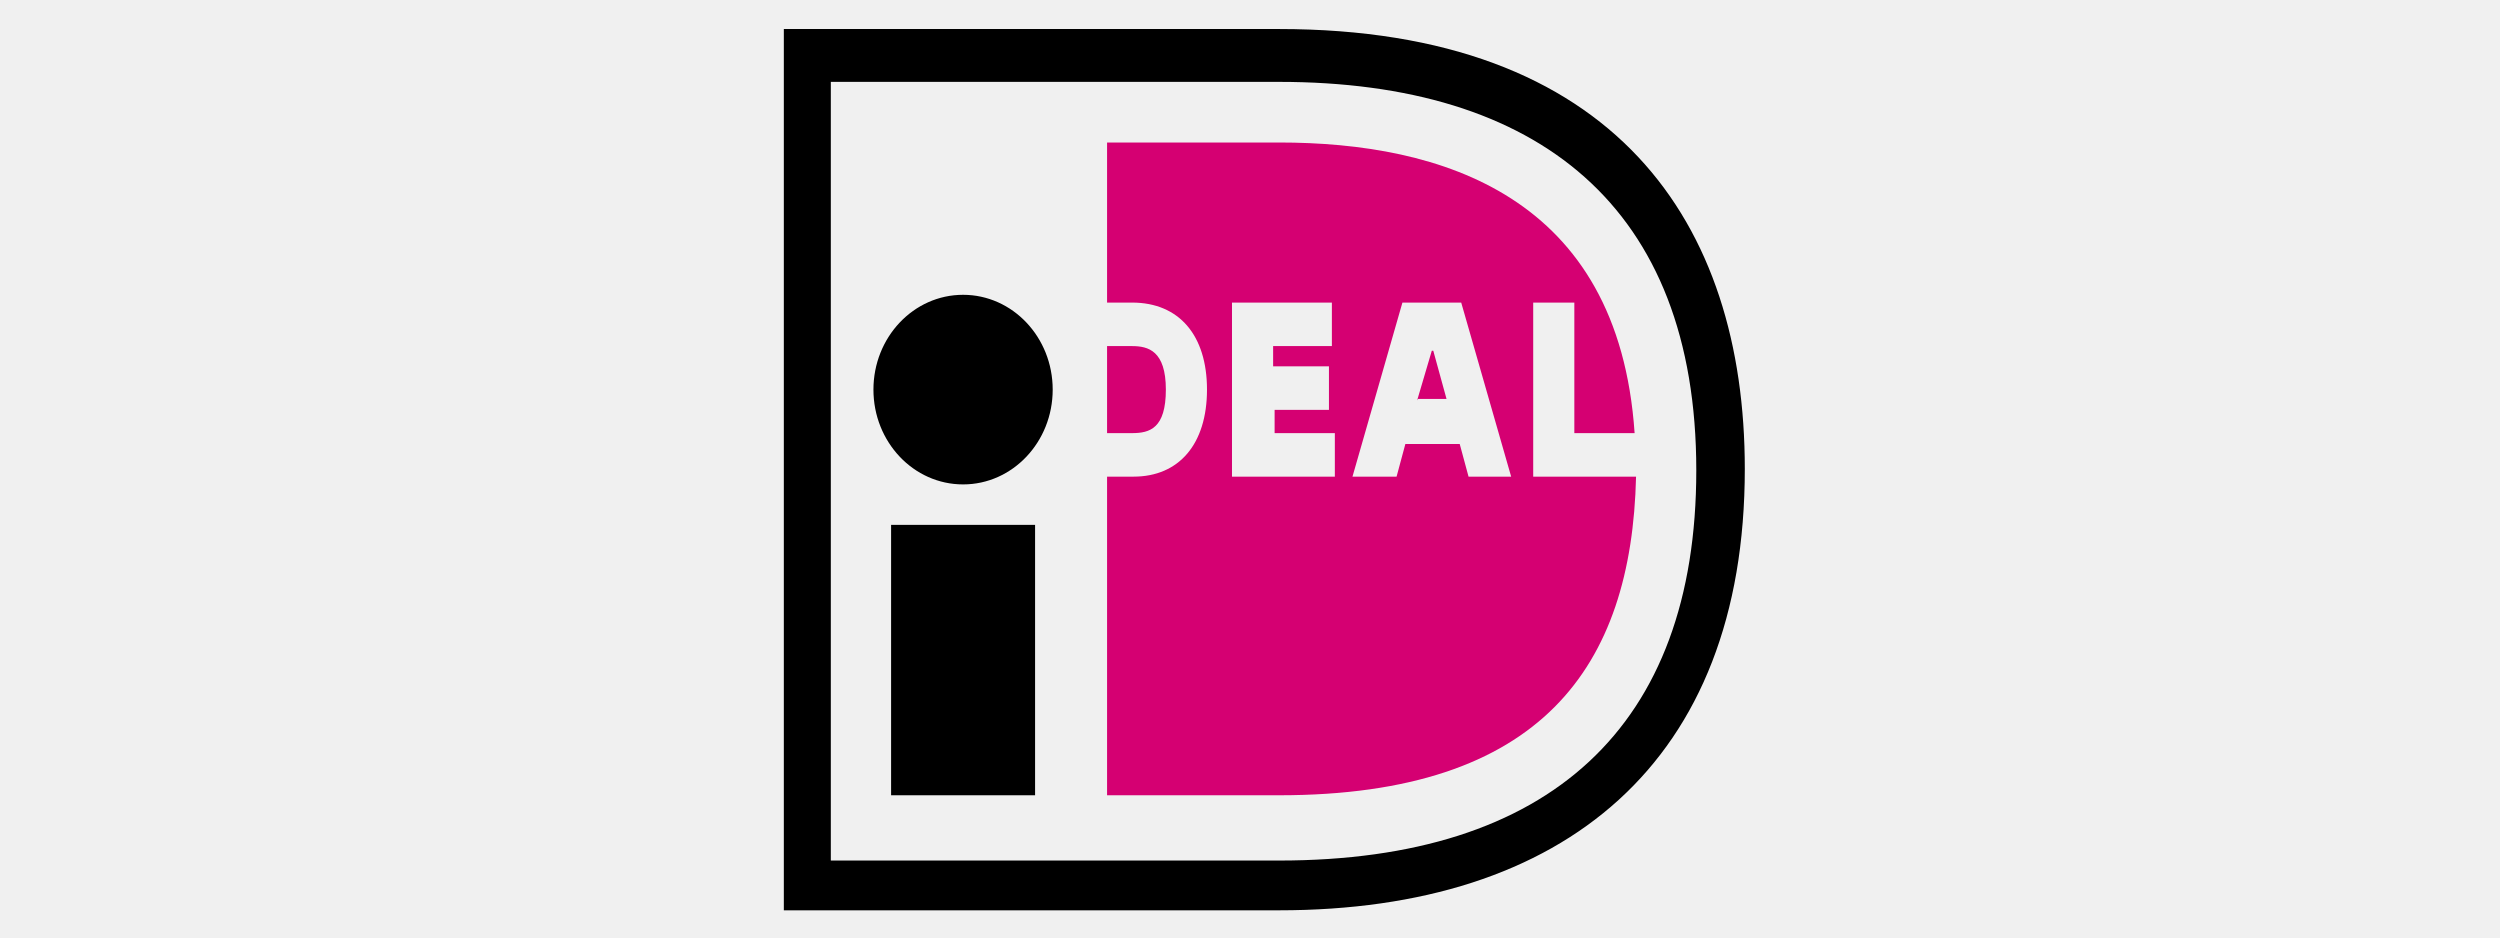
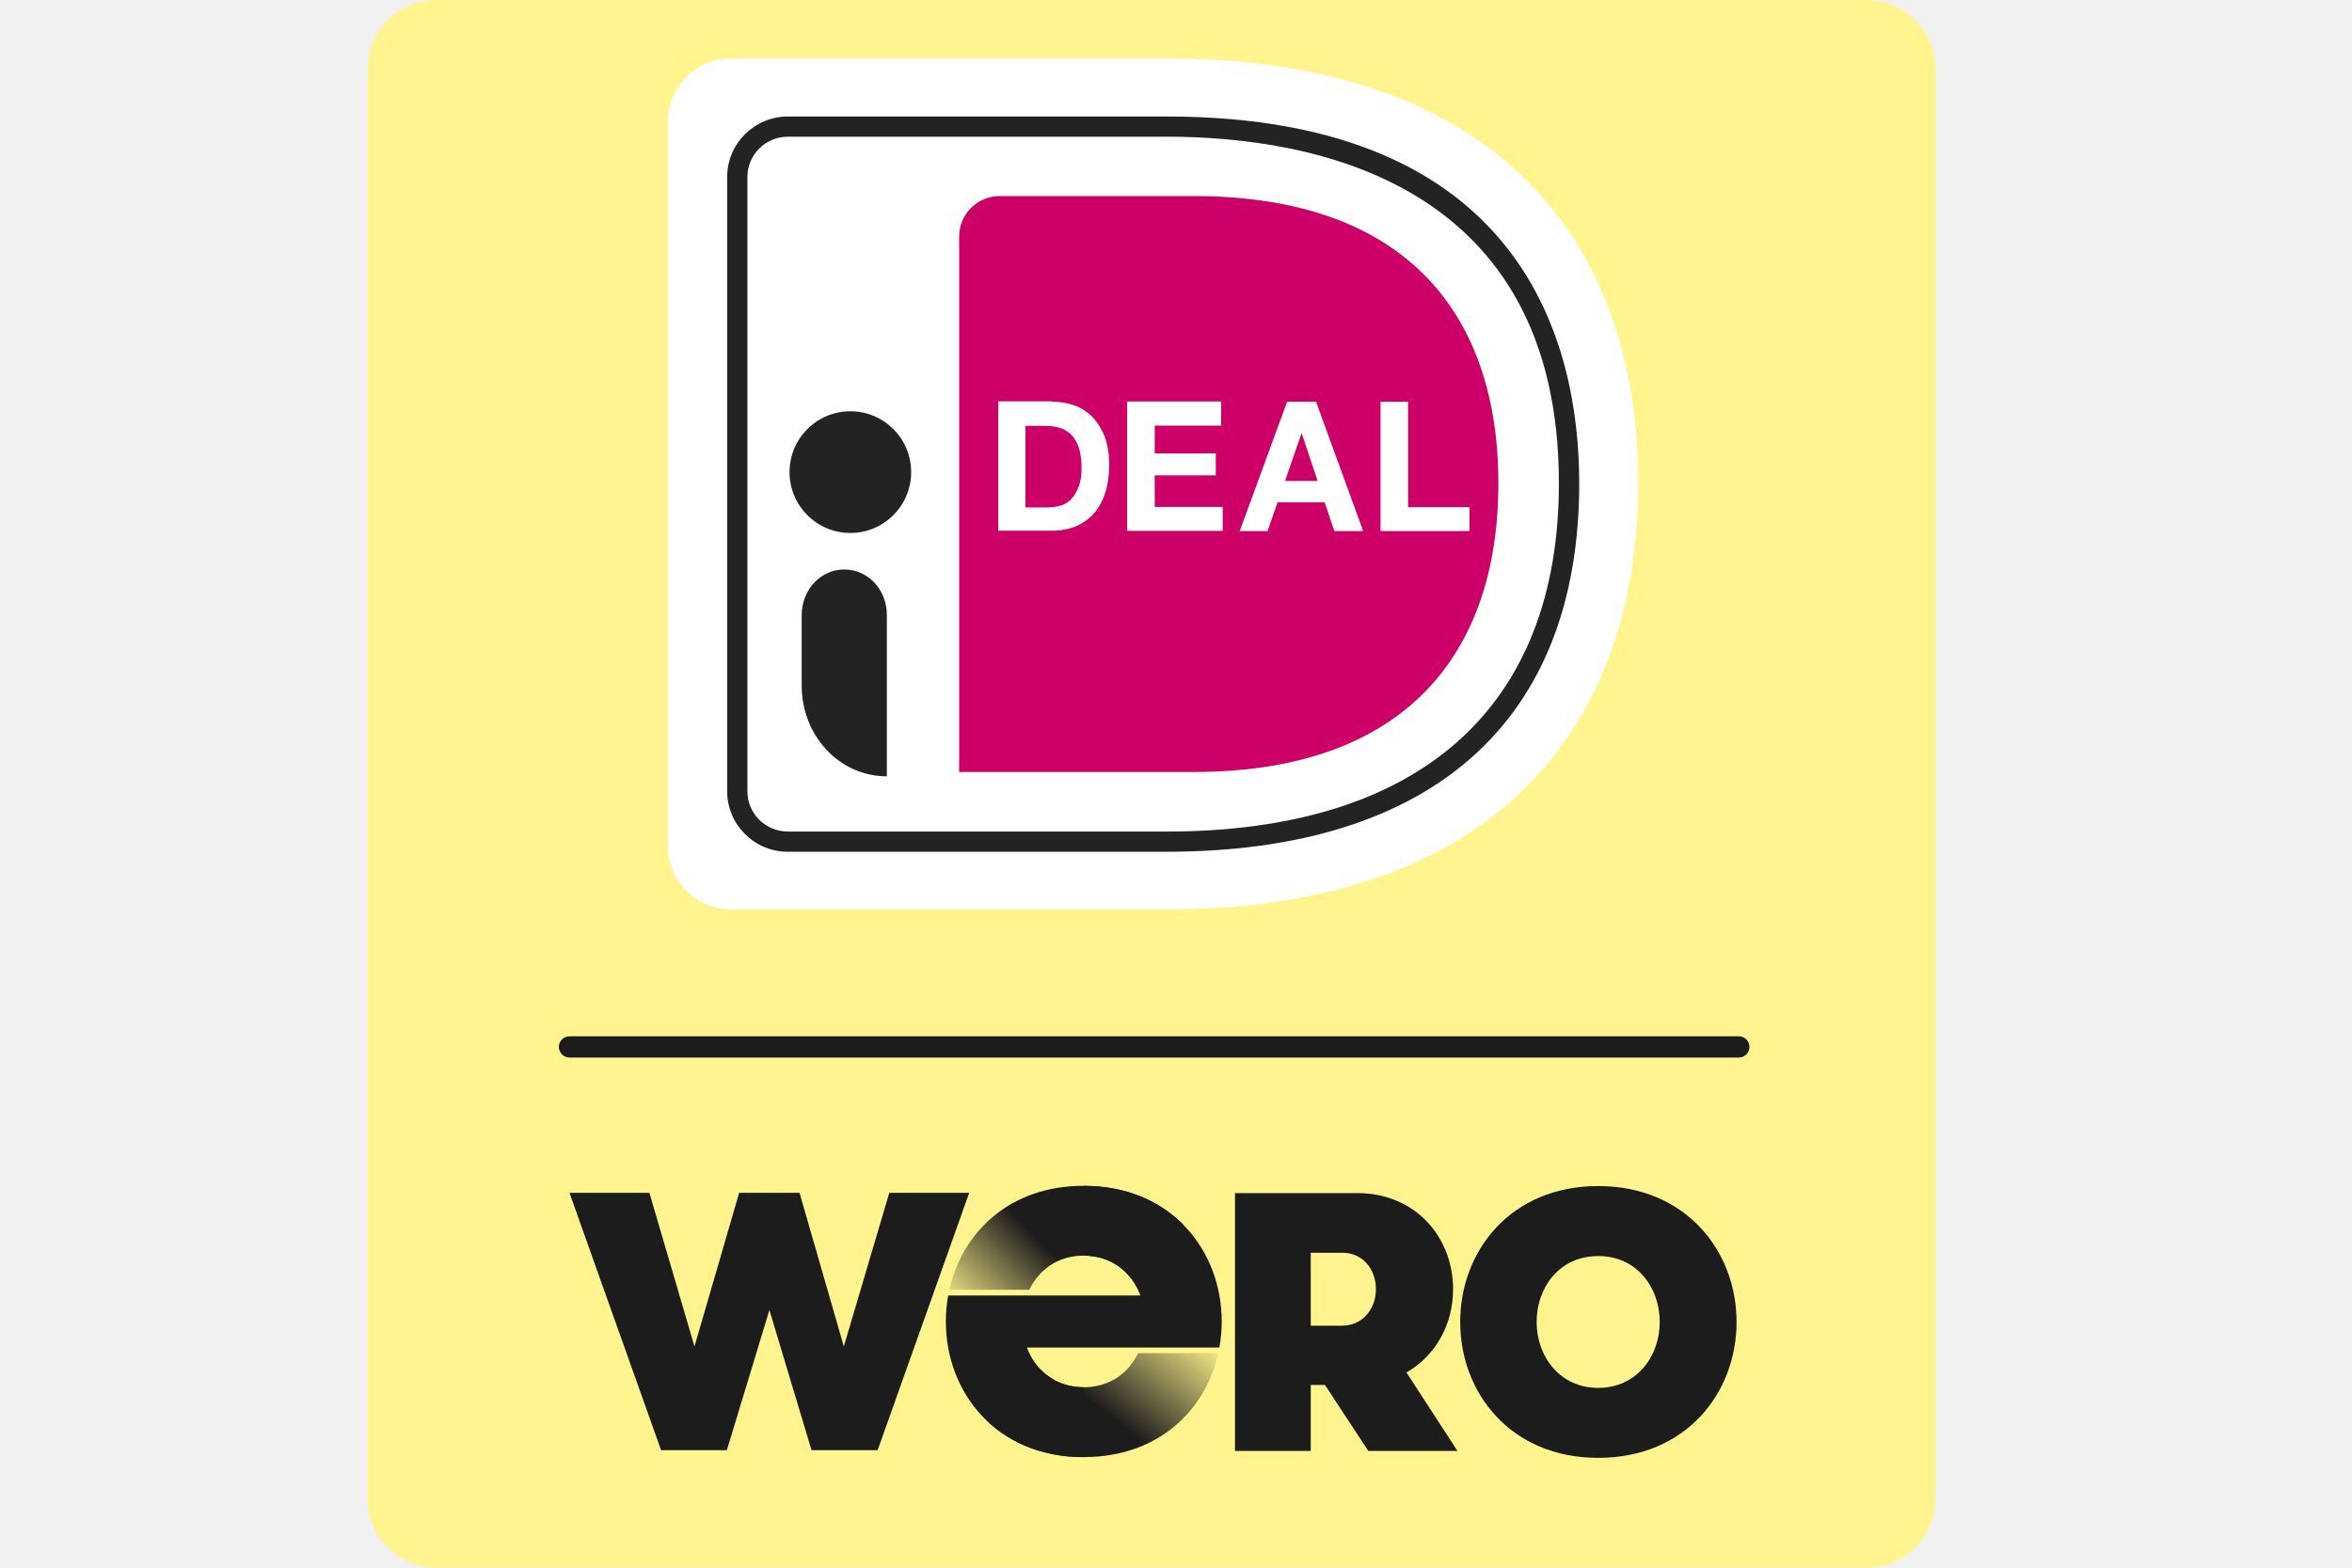
- <svg xmlns="http://www.w3.org/2000/svg" width="64" height="24" viewBox="0 0 64 24" fill="none">
-   <g clip-path="url(#clip0)">
-     <mask id="mask0" mask-type="alpha" maskUnits="userSpaceOnUse" x="13" y="-1" width="38" height="26">
-       <rect x="13" y="-1" width="38" height="26" fill="white" />
-     </mask>
-     <g mask="url(#mask0)">
-       <path fill-rule="evenodd" clip-rule="evenodd" d="M20.066 0.743H32.742C41.356 0.743 44.667 5.717 44.667 12.004C44.667 19.524 40.04 23.304 32.742 23.304H20.066V0.743ZM21.269 2.096V22.03H32.742C39.664 22.03 43.425 18.609 43.425 12.043C43.425 5.279 39.363 2.096 32.742 2.096H21.269ZM24.655 12.401C25.922 12.401 26.949 11.315 26.949 9.974C26.949 8.634 25.922 7.547 24.655 7.547C23.387 7.547 22.36 8.634 22.36 9.974C22.36 11.315 23.387 12.401 24.655 12.401ZM22.812 13.436H26.498V20.359H22.812V13.436Z" fill="black" />
-       <path fill-rule="evenodd" clip-rule="evenodd" d="M39.25 7.746H40.303V11.088H41.846C41.432 5.001 36.88 3.648 32.742 3.648H28.341V7.746H28.981C30.184 7.746 30.899 8.582 30.899 9.974C30.899 11.367 30.184 12.202 29.018 12.202H28.341V20.359H32.742C39.476 20.359 41.77 17.057 41.883 12.202H39.25V7.746ZM34.172 11.089V12.203H31.539V7.746H34.096V8.86H32.592V9.378H34.021V10.492H32.63V11.089H34.172ZM34.623 12.203L35.902 7.746H37.407L38.686 12.203H37.595L37.369 11.367H35.977L35.752 12.203H34.623ZM36.29 10.212H36.278V10.252L36.29 10.212ZM36.29 10.212H37.031L36.692 8.979H36.654L36.29 10.212ZM28.341 11.088V8.86H28.981C29.394 8.86 29.846 8.979 29.846 9.974C29.846 10.969 29.432 11.088 28.981 11.088H28.341Z" fill="#D50072" />
+ <svg xmlns="http://www.w3.org/2000/svg" width="48" height="32" viewBox="0 0 48 32" fill="none">
+   <mask id="mask0_1228_3256" style="mask-type:alpha" maskUnits="userSpaceOnUse" x="0" y="0" width="48" height="32">
+     <rect width="48" height="32" fill="white" />
+   </mask>
+   <g mask="url(#mask0_1228_3256)">
+     <g clip-path="url(#clip0_1228_3256)">
+       <path d="M38.09 0H8.91C8.131 0 7.5 0.631 7.5 1.41V30.59C7.5 31.369 8.131 32 8.91 32H38.09C38.869 32 39.5 31.369 39.5 30.59V1.41C39.5 0.631 38.869 0 38.09 0Z" fill="#FFF48D" />
+       <path d="M13.63 2.481V17.277C13.63 17.985 14.213 18.564 14.924 18.564H23.807C30.523 18.564 33.433 14.823 33.433 9.859C33.433 4.895 30.522 1.193 23.806 1.193H14.923C14.211 1.193 13.629 1.772 13.629 2.481H13.63Z" fill="white" />
+       <path d="M19.575 4.825V15.758H24.356C28.697 15.758 30.579 13.318 30.579 9.867C30.579 6.416 28.696 4.002 24.356 4.002H20.403C19.944 4.002 19.575 4.375 19.575 4.826V4.825Z" fill="#CC0066" />
+       <path fill-rule="evenodd" clip-rule="evenodd" d="M16.082 17.386H23.806C29.234 17.386 32.229 14.714 32.229 9.866C32.229 7.071 31.136 2.378 23.806 2.378H16.082C15.396 2.378 14.84 2.931 14.84 3.614V16.151C14.84 16.833 15.396 17.387 16.082 17.387V17.386ZM15.253 3.614C15.253 3.158 15.622 2.79 16.081 2.79H23.805C26.794 2.79 31.814 3.711 31.814 9.866C31.814 14.45 28.967 16.974 23.805 16.974H16.081C15.622 16.974 15.253 16.607 15.253 16.15V3.614Z" fill="#232323" />
+       <path fill-rule="evenodd" clip-rule="evenodd" d="M21.928 8.277C21.783 8.225 21.631 8.199 21.466 8.199V8.192H20.372V10.832H21.479C21.675 10.832 21.846 10.793 21.991 10.728C22.137 10.657 22.257 10.565 22.352 10.448C22.448 10.331 22.517 10.188 22.567 10.025C22.612 9.863 22.637 9.687 22.637 9.492C22.637 9.27 22.605 9.082 22.548 8.919C22.485 8.763 22.402 8.626 22.301 8.515C22.194 8.411 22.073 8.327 21.928 8.274V8.277ZM21.668 10.313C21.585 10.339 21.509 10.352 21.427 10.352V10.358H20.927V8.693H21.332C21.47 8.693 21.584 8.713 21.68 8.752C21.775 8.791 21.85 8.856 21.908 8.927C21.965 8.999 22.009 9.097 22.035 9.201C22.059 9.305 22.073 9.429 22.073 9.559C22.073 9.708 22.053 9.826 22.016 9.93C21.978 10.034 21.927 10.112 21.871 10.177C21.813 10.242 21.744 10.288 21.668 10.314V10.313Z" fill="white" />
+       <path d="M24.921 8.2V8.688H23.566V9.254H24.812V9.703H23.566V10.347H24.953V10.836H23.003V8.195H24.921V8.202V8.2Z" fill="white" />
+       <path fill-rule="evenodd" clip-rule="evenodd" d="M27.82 10.84L26.858 8.2H26.268L25.3 10.84H25.869L26.072 10.254H27.034L27.231 10.84H27.82ZM26.567 8.849L26.89 9.818H26.225L26.56 8.849H26.567Z" fill="white" />
+       <path d="M28.737 8.198V10.352H29.99V10.84H28.174V8.2H28.737V8.198Z" fill="white" />
+       <path d="M17.354 10.879C18.04 10.879 18.595 10.324 18.595 9.637C18.595 8.95 18.04 8.395 17.354 8.395C16.668 8.395 16.113 8.95 16.113 9.637C16.113 10.324 16.668 10.879 17.354 10.879Z" fill="#232323" />
+       <path d="M18.093 15.846C17.131 15.846 16.361 15.016 16.361 13.996V12.553C16.361 12.043 16.746 11.624 17.23 11.624C17.714 11.624 18.099 12.036 18.099 12.553V15.846H18.093Z" fill="#232323" />
+       <path d="M35.486 21.587H11.622C11.503 21.587 11.405 21.489 11.405 21.369C11.405 21.25 11.503 21.153 11.622 21.153H35.486C35.606 21.153 35.703 21.25 35.703 21.369C35.703 21.489 35.606 21.587 35.486 21.587Z" fill="#1D1C1C" />
+       <path d="M29.8 26.984C29.8 25.533 30.833 24.21 32.616 24.21C34.4 24.21 35.44 25.534 35.44 26.984C35.44 28.434 34.407 29.758 32.616 29.758C30.833 29.758 29.8 28.434 29.8 26.984ZM33.872 26.984C33.872 26.285 33.411 25.639 32.616 25.639C31.821 25.639 31.36 26.286 31.36 26.984C31.36 27.683 31.829 28.33 32.616 28.33C33.404 28.33 33.872 27.684 33.872 26.984Z" fill="#1D1C1C" />
+       <path d="M28.703 28.015C29.298 27.676 29.655 27.03 29.655 26.316C29.655 25.256 28.889 24.354 27.7 24.354H25.204V29.616H26.75V28.27H27.04L27.924 29.616H29.744L28.703 28.015ZM27.389 27.06H26.75V25.572H27.396C27.813 25.572 28.08 25.91 28.08 26.316C28.08 26.721 27.804 27.06 27.389 27.06Z" fill="#1D1C1C" />
+       <path d="M18.149 24.348L17.221 27.484L16.317 24.348H15.085L14.173 27.484L13.253 24.348H11.622L13.491 29.601H14.834L15.702 26.741L16.562 29.601H17.911L19.78 24.348H18.149Z" fill="#1D1C1C" />
+       <path d="M22.119 28.317H22.115C21.537 28.317 21.131 27.968 20.957 27.506H24.885C24.916 27.332 24.933 27.154 24.933 26.974C24.933 25.527 23.903 24.207 22.118 24.206V25.631C22.699 25.633 23.101 25.982 23.273 26.443H19.351C19.319 26.616 19.303 26.794 19.303 26.974C19.303 28.422 20.334 29.744 22.114 29.744H22.118V28.317H22.119Z" fill="#1D1C1C" />
+       <path d="M22.115 29.743C22.175 29.743 22.234 29.74 22.294 29.738C22.655 29.72 22.984 29.646 23.277 29.528C23.569 29.409 23.826 29.246 24.045 29.048C24.263 28.851 24.444 28.62 24.584 28.365C24.711 28.134 24.804 27.882 24.863 27.621H23.226C23.192 27.69 23.153 27.758 23.108 27.819C23.048 27.905 22.976 27.982 22.895 28.048C22.813 28.116 22.722 28.172 22.622 28.215C22.522 28.259 22.413 28.289 22.295 28.305C22.237 28.313 22.178 28.317 22.116 28.317C21.747 28.317 21.45 28.175 21.237 27.953L20.173 29.029C20.646 29.466 21.302 29.741 22.116 29.741L22.115 29.743Z" fill="url(#paint0_linear_1228_3256)" />
+       <path d="M22.115 24.205C20.605 24.205 19.634 25.155 19.375 26.327H21.006C21.201 25.923 21.585 25.63 22.115 25.63C22.537 25.63 22.864 25.813 23.078 26.088L24.152 25.002C23.672 24.516 22.983 24.205 22.116 24.205H22.115Z" fill="url(#paint1_linear_1228_3256)" />
    </g>
  </g>
  <defs>
-     <clipPath id="clip0">
-       <rect width="64" height="24" rx="1" fill="white" />
+     <linearGradient id="paint0_linear_1228_3256" x1="24.064" y1="26.667" x2="21.622" y2="29.658" gradientUnits="userSpaceOnUse">
+       <stop offset="0.02" stop-color="#1D1C1C" stop-opacity="0" />
+       <stop offset="0.68" stop-color="#1D1C1C" />
+     </linearGradient>
+     <linearGradient id="paint1_linear_1228_3256" x1="19.804" y1="27.302" x2="22.308" y2="24.828" gradientUnits="userSpaceOnUse">
+       <stop offset="0.02" stop-color="#1D1C1C" stop-opacity="0" />
+       <stop offset="0.68" stop-color="#1D1C1C" />
+     </linearGradient>
+     <clipPath id="clip0_1228_3256">
+       <rect width="32" height="32" fill="white" transform="translate(7.5)" />
    </clipPath>
  </defs>
</svg>
